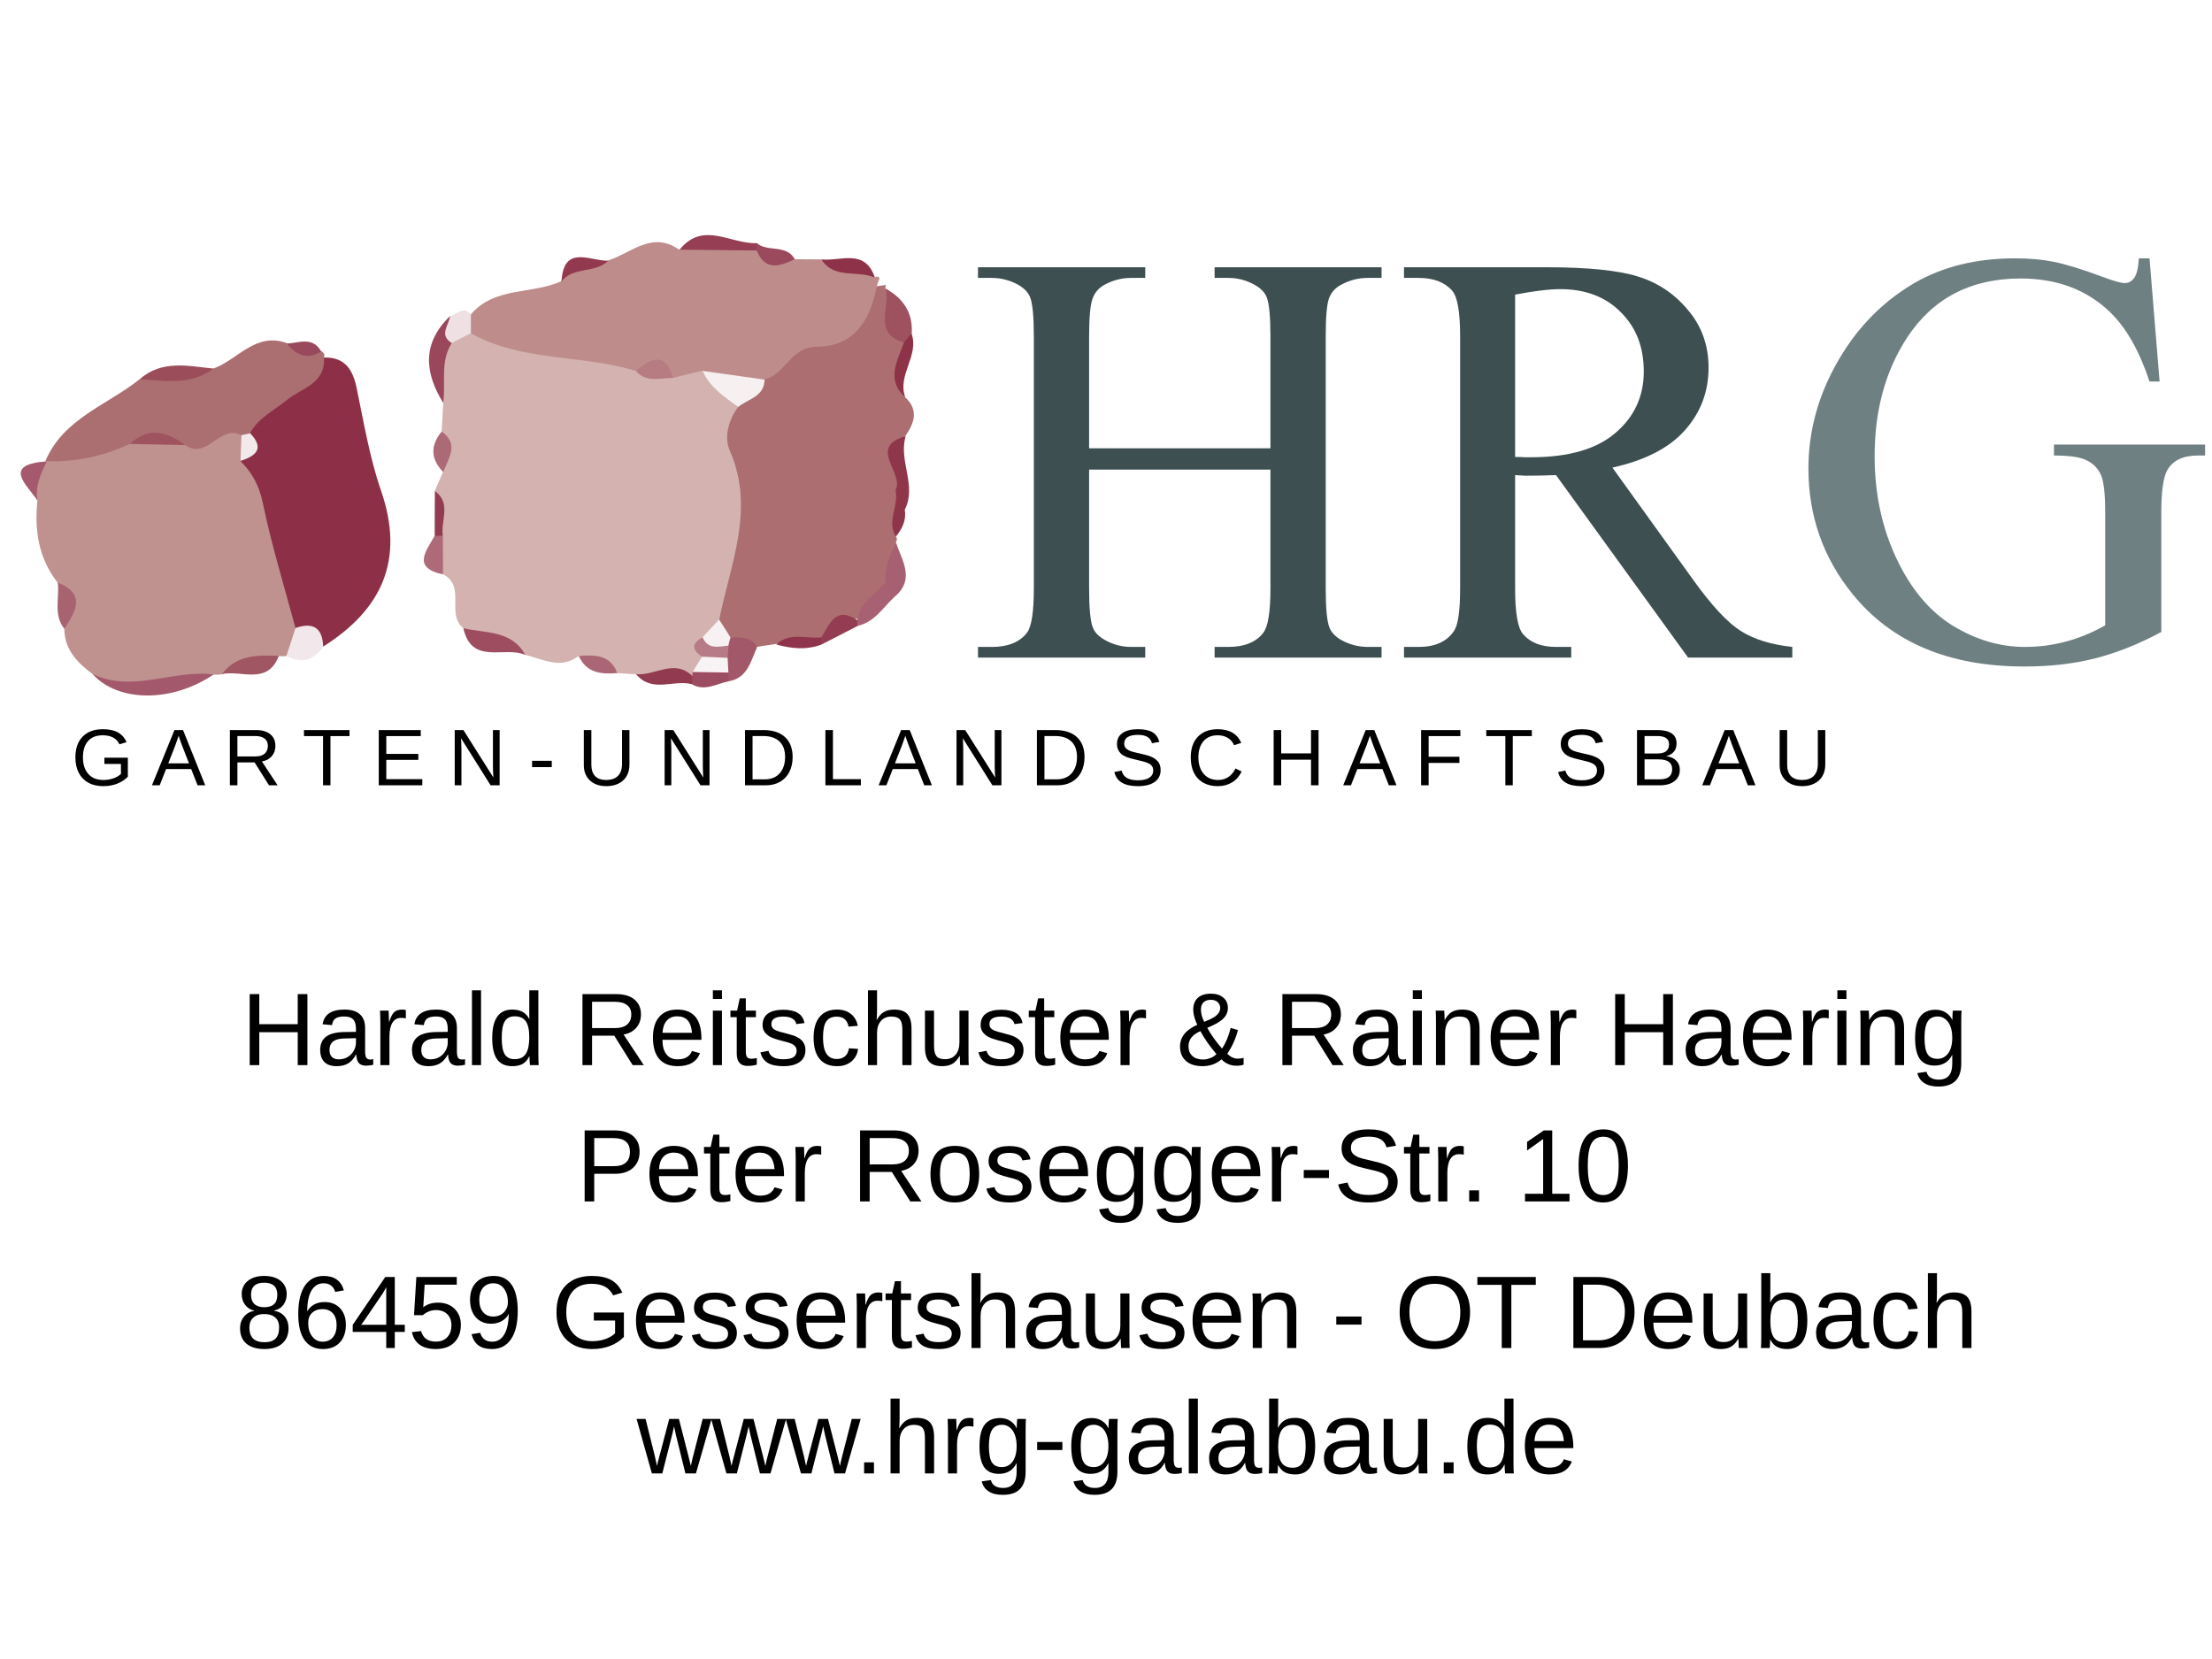
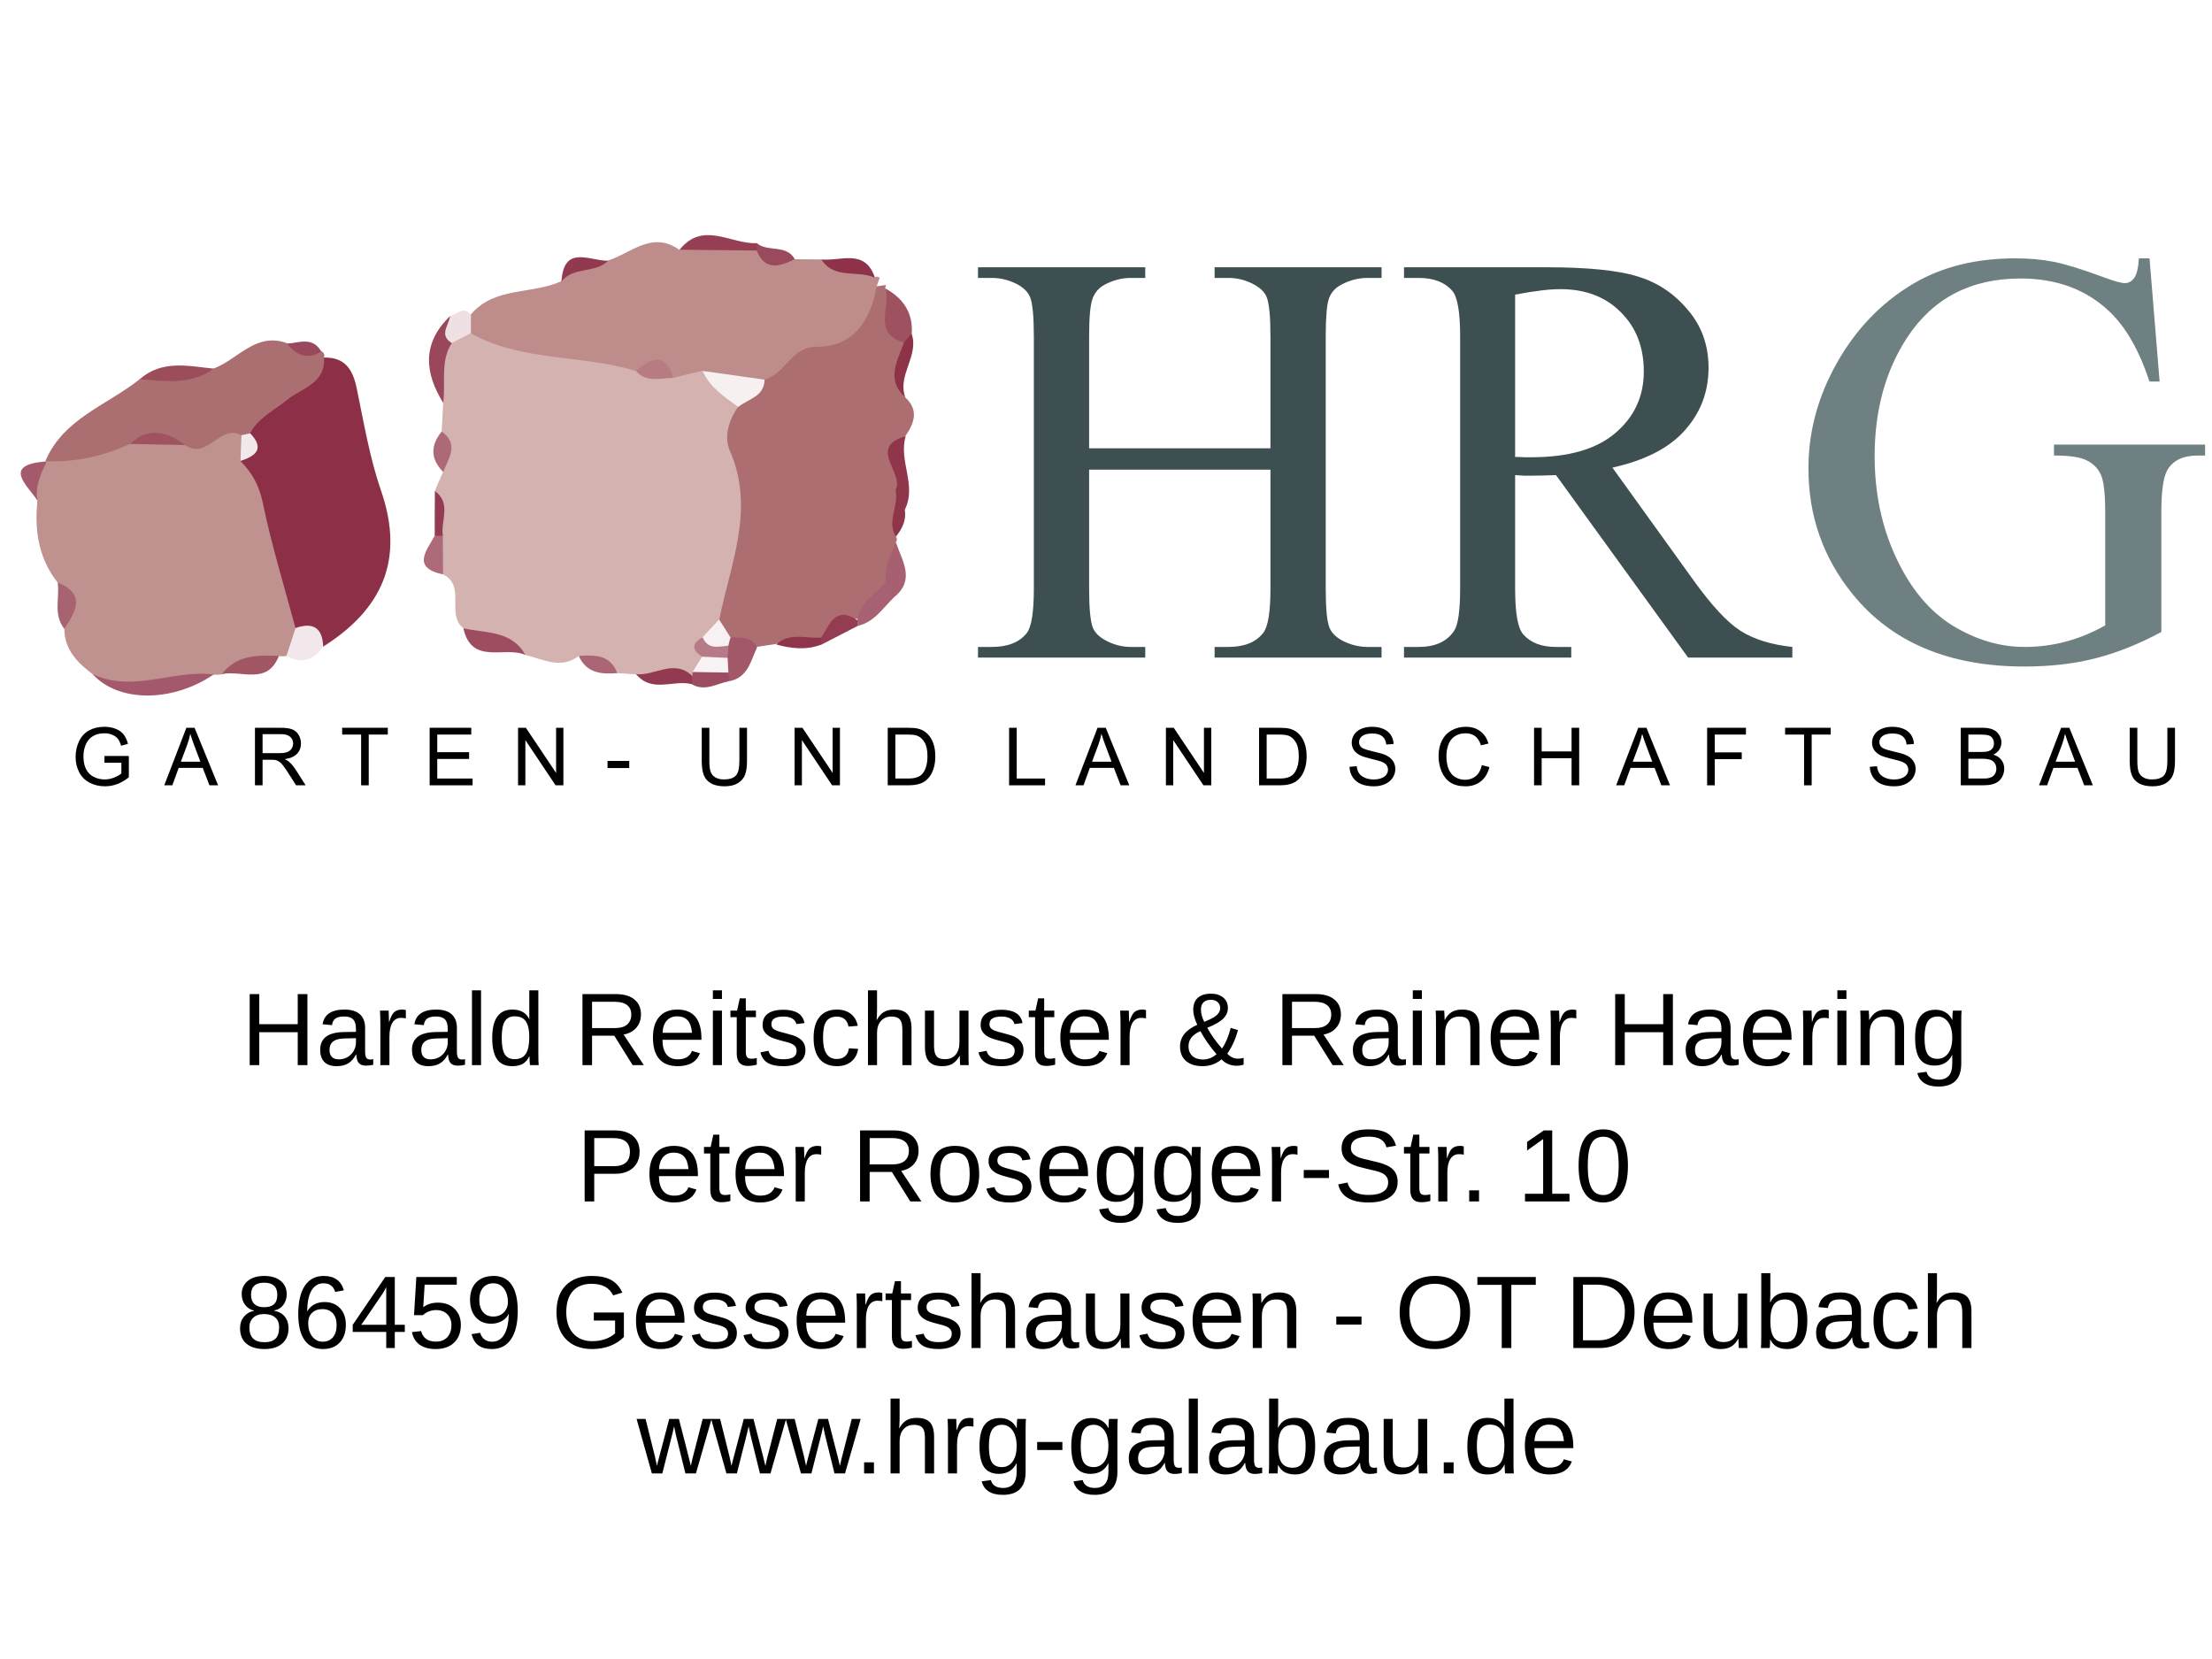
<svg xmlns="http://www.w3.org/2000/svg" id="Ebene_1" viewBox="0 0 400 300" width="400" height="300">
  <style id="style2">.st0{fill:#fefefe}.st1{fill:#d3b2af}.st2{fill:#bf918f}.st3{fill:#ac6e70}.st4{fill:#be8d8b}.st5{fill:#8d3047}.st6{fill:#ac6f71}.st7{fill:#a3596b}.st8{fill:#9e515e}.st9{fill:#9d4d5f}.st10{fill:#f2e8eb}.st11{fill:#9a475c}.st12{fill:#90364b}.st13{fill:#9b4e5a}.st14{fill:#a25868}.st15{fill:#963f54}.st16{fill:#a76072}.st17{fill:#a86370}.st18{fill:#a05663}.st19{fill:#a86173}.st20{fill:#8e3249}.st21{fill:#eee0e3}.st22{fill:#8e3248}.st23{fill:#923a4f}.st24{fill:#9b495d}.st25{fill:#a45a6c}.st26{fill:#943d52}.st27{fill:#ac6976}.st28{fill:#ad6a79}.st29{fill:#92394f}.st30{fill:#8f354a}.st31{fill:#aa6674}.st32{fill:#9a485c}.st33{fill:#933c51}.st34{fill:#8f344a}.st35{fill:#9d4d61}.st36{fill:#f6f0f1}.st37{fill:#b67c82}.st38{fill:#f8f3f4}.st39{fill:#f7f1f3}.st40{fill:#b67b87}.st41{fill:#9e535e}.st42{fill:#f2e9eb}</style>
-   <g id="g4807" transform="matrix(1.21138 0 0 1.21138 -201.01 -326.24)">
-     <g transform="matrix(.95344 0 0 .95344 65.864 -6.226)" id="g4721">
-       <path class="st1" d="M174.108 356.555c.09-1.485.151-3.001.242-4.486-1.182-3.153-1.212-6.305.273-9.397.97-1.394 2.334-2.152 4.001-2.304 8.397 1.85 17.005 2.759 25.371 4.85 1.85.88 3.79 1.455 5.911 1.273 1.698-.06 3.425-.515 5.123-.03 2.85 1.667 5.305 3.698 6.244 7.063.152 2.607-.667 5.335.243 7.85 2.94 8.306.273 16.005-2.213 23.735-.697 1.455-1.637 2.758-2.668 4.001-.727.91-1.121 1.97-1.212 3.152a4.254 4.254 0 0 1-1.273 2.304 3.07 3.07 0 0 1-1.698.485c-2.576-1.182-5.365 1.425-7.911-.485l-2.94-.182c-1.85-1.243-4.092-1.606-6.032-2.698-2.82 2.183-5.608.485-8.366-.151-2.91-2.183-6.881-1.85-9.7-4.183-2.759-2.183.454-6.578-3.153-8.427-1.485-1.637-1.303-3.486-.758-5.395-.12-2.577.637-5.184-.545-7.7.424-1 .849-2 1.303-3-.848-2.062.546-4.214-.242-6.275z" id="path6" fill="#d3b2af" stroke-width=".303" />
-       <path class="st2" d="M119.455 394.536c-2.364-1.789-4.395-3.79-4.425-7.063.03-2.455.788-5.062-1.03-7.244-3.002-3.79-3.669-8.185-3.184-12.853-1.333-2.485-.97-4.547 1.455-6.123l-.212-.03c3.88-2.88 8.67-2.789 13.034-4.032 2.577-.606 5.153-.606 7.76-.242 3.395 1 6.7-2.516 10.124-.212 1 1.091 1.425 2.455 1.94 3.82 4.183 8.274 5.396 17.338 7.215 26.28.06 2-.637 3.637-2.274 4.85l-.606.06-.606-.03c-2.547 2.243-6.275.91-8.912 2.85l-.637.06h-.636c-6.366 1.06-12.7 4.516-19.006-.091z" id="path8" fill="#bf918f" stroke-width=".303" />
-       <path class="st3" d="M217.575 385.988c1.728-8.73 5.668-17.278 1.637-26.463-.91-2.091-.212-4.759 1.334-6.85.424-2.455 2.425-3.79 3.88-5.517 2.637-2.758 5.365-5.092 9.427-5.79 4.152-.697 5.547-4.819 7.941-7.638.607-.394 1.243-.455 1.88-.152l-.121.546c1.424 2.667 1.94 5.699 3.304 8.396-.122 2.88-2.607 5.73-.182 8.67 2.152 2 1.455 4 .06 6.032-3.395 2.576-.273 5.517-.424 8.275-.06 2.516-.88 4.94-1.122 7.426.243.334.243.637.03.97.637 2.031-.363 3.94-.515 5.911-1 2.577-3.334 4.032-5.001 6.063-2.82-.152-4.486 1.91-6.457 3.395-2.243.454-4.577-.334-6.76.545-1 .152-1.97.303-2.97.455-1.606-.03-3.213-.06-4.668-.97-1.03-.819-1.758-1.819-1.273-3.304z" id="path10" fill="#ac6e70" stroke-width=".303" />
-       <path class="st4" d="M242.219 333.82c-.97 5.305-3.547 9.458-9.397 9.458-4.122.03-4.88 4.365-8.184 5.123-3.668 2.728-6.638.303-9.7-1.364-1.546.364-3.062.727-4.607 1.121-1.698-1.727-3.82-1.212-5.85-1.09-8.458-2.608-17.794-1.395-25.826-5.912-.91-.97-.88-1.94 0-2.91 3.728-4.425 9.578-3.122 14.155-5.213 1.304-3.668 4.91-2.092 7.305-3.244 3.638-1.121 6.912-4.728 11.186-1.697 3.273-1.88 6.79-.06 10.124-.637 2.728.364 4.97 2.456 7.911 2.122 1.395 0 2.759.03 4.153.03 2.486 1.91 6.184.213 8.396 2.88.243-.242.485-.242.758-.03.152.545-.03 1-.424 1.364z" id="path12" fill="#be8d8b" stroke-width=".303" />
-       <path class="st5" d="M151.222 387.322c-1.758-6.518-3.758-13.004-5.123-19.612-.575-2.698-1.667-4.729-3.516-6.548 1.667-1.485 1.152-3.364.91-5.213 2.546-5.366 8.457-6.942 12.185-10.973 3.274-.091 4.517 1.849 5.123 4.789 1.121 5.396 2.03 10.882 3.82 16.065 3.727 10.822.15 18.582-9.064 24.401-1.698-.545-3.183-1.454-4.335-2.91z" id="path14" fill="#8d3047" stroke-width=".303" />
-       <path class="st6" d="M155.678 344.976c.273 4.092-3.486 4.759-5.76 6.608-2.03 1.667-4.485 2.788-5.82 5.244-.333.576-.818.667-1.363.303-3.334-1.789-5.365 3.97-8.79 1.546-2.85-1.516-5.76-1.395-8.67-.182-4.183 1.94-8.578 2.91-13.216 2.698 2.82-6.7 9.7-8.76 14.792-12.853 3.82-.848 7.79-.485 11.58-1.667 3.789-1.394 6.577-5.76 11.488-3.94 1.667.94 3.577.848 5.365 1.242.394.243.546.546.394 1z" id="path16" fill="#ac6f71" stroke-width=".303" />
-       <path class="st7" d="M119.455 394.536c6.305 3 12.64-.758 18.945.06-6.487 4.396-14.913 4.396-18.945-.06z" id="path18" fill="#a3596b" stroke-width=".303" />
-       <path class="st8" d="M246.493 342.611c-5.002-1.424-2-5.607-2.91-8.457 2.789 1.546 4.334 3.79 4.122 7.063-.212.667-.606 1.122-1.212 1.394z" id="path20" fill="#9e515e" stroke-width=".303" />
-       <path class="st9" d="M177.503 387.352c3.486.818 7.547.273 9.7 4.183-3.214-1.455-8.397 1.697-9.7-4.183z" id="path22" fill="#9d4d5f" stroke-width=".303" />
-       <path class="st10" d="M151.222 387.322c2.759-.97 4.244-.03 4.335 2.94-1.516 2.152-3.395 2.728-5.76 1.424.486-1.455.97-2.91 1.425-4.364z" id="path24" fill="#f2e8eb" stroke-width=".303" />
-       <path class="st11" d="M175.684 342.702c-1.85 2.91-.91 6.245-1.334 9.367-2.97-4.79-3.304-9.367 1.061-13.58 1.485 1.303.243 2.789.273 4.213z" id="path26" fill="#9a475c" stroke-width=".303" />
-       <path class="st12" d="M245.16 365.71c1.454-2.638-4.487-6.7 1.606-8.428-1.183 3.82 1.788 7.7-.152 11.519-1.152-.697-.485-2.273-1.455-3.092z" id="path28" fill="#90364b" stroke-width=".303" />
-       <path class="st13" d="M138.4 346.703c-3.546 2.638-7.578 1.94-11.579 1.668 3.516-3.092 7.608-2.062 11.58-1.668z" id="path30" fill="#9b4e5a" stroke-width=".303" />
-       <path class="st14" d="M219.333 388.807c1.576 0 3.244-.212 4.153 1.546-1 2.152-1.455 4.789-4.426 5.304a3.545 3.545 0 0 1-1.03-1.364c-.243-.848-.303-1.697-.273-2.576.03-.576.152-1.152.333-1.728.304-.546.698-.94 1.243-1.182z" id="path32" fill="#a25868" stroke-width=".303" />
-       <path class="st15" d="M223.425 328.213c-4.031-.03-8.032-.09-12.064-.121 3.638-4.577 8.033-.849 12.064-1.03.425.242.546.515.425.757-.152.273-.303.394-.425.394z" id="path34" fill="#963f54" stroke-width=".303" />
-       <path class="st16" d="M243.643 380.138c-.272-2.274.637-4.214 1.607-6.154.97 2.85 3.031 5.76-.273 8.488-1.182-.364-1.849-1-1.334-2.334z" id="path36" fill="#a76072" stroke-width=".303" />
-       <path class="st17" d="M114 380.198c4.455 1.819 2.818 4.517 1.03 7.245-1.758-2.183-.728-4.82-1.03-7.245z" id="path38" fill="#a86370" stroke-width=".303" />
-       <path class="st18" d="M139.704 394.536c2.303-3.062 5.607-2.97 8.911-2.85-1.788 4.638-5.85 2.183-8.911 2.85z" id="path40" fill="#a05663" stroke-width=".303" />
-       <path class="st19" d="M243.643 380.138c.455.788.91 1.546 1.334 2.334-1.788 1.667-3.092 3.94-5.76 4.516 0-.303-.03-.576-.03-.879.304-2.88 2.85-4.062 4.456-5.971z" id="path42" fill="#a86173" stroke-width=".303" />
-       <path class="st20" d="M241.946 332.487c-2.698-1.273-6.366.303-8.396-2.88 3 .334 6.85-1.788 8.396 2.88z" id="path44" fill="#8e3249" stroke-width=".303" />
-       <path class="st21" d="M175.684 342.702c-2.061-1.273-.424-2.788-.273-4.213 1.091-.273 2.092-1.667 3.274-.243v2.91l-3.001 1.546z" id="path46" fill="#eee0e3" stroke-width=".303" />
-       <path class="st22" d="M246.493 342.611c.394-.454.788-.909 1.182-1.394 1.243 3.486-2.304 6.517-.97 10.003-3.092-2.789-1.243-5.699-.212-8.609z" id="path48" fill="#8e3248" stroke-width=".303" />
-       <path class="st23" d="M204.541 394.536c2.91.333 5.941-2.455 8.79.273.273.303.364.606.243.879-.121.272-.212.424-.303.424-2.85-.758-6.244 1.455-8.73-1.576z" id="path50" fill="#923a4f" stroke-width=".303" />
-       <path class="st24" d="M223.425 328.213a7.307 7.307 0 0 1 0-1.152c1.728 1.455 4.638.122 5.972 2.516-2.365 1.122-4.638 1.91-5.972-1.364z" id="path52" fill="#9b495d" stroke-width=".303" />
-       <path class="st25" d="M112.271 361.223c-.91 1.94-1.849 3.88-1.455 6.123-1.758-2.577-5.547-5.608 1.455-6.123z" id="path54" fill="#a45a6c" stroke-width=".303" />
-       <path class="st26" d="M239.218 386.11c-.03.302-.03.575.03.878-1.91.97-3.82 1.97-5.698 2.94-.485-.272-.637-.515-.485-.757.151-.243.333-.364.485-.364 1.303-2.122 2.243-5.002 5.668-2.698z" id="path56" fill="#943d52" stroke-width=".303" />
-       <path class="st27" d="M174.108 356.555c2.788 2 1.06 4.183.242 6.335-2.03-2.061-2-4.183-.242-6.335z" id="path58" fill="#ac6976" stroke-width=".303" />
-       <path class="st28" d="M174.29 372.863c0 2.03.03 4.031.03 6.062-4.94-1.06-2.607-3.668-1.303-6.062.454-.637.848-.607 1.273 0z" id="path60" fill="#ad6a79" stroke-width=".303" />
-       <path class="st29" d="M200.176 329.82c-2.03 2.03-5.456.848-7.305 3.243.333-5.82 4.395-3.213 7.305-3.243z" id="path62" fill="#92394f" stroke-width=".303" />
-       <path class="st30" d="M245.16 365.71c1.15.696 1.333 1.878 1.454 3.09.273 1.638-.394 2.971-1.394 4.214-1.486-2.425.515-4.88-.06-7.305z" id="path64" fill="#8f354a" stroke-width=".303" />
-       <path class="st31" d="M195.569 391.686c2.485-.151 4.94-.242 6.032 2.698-2.486.182-4.82.03-6.032-2.698z" id="path66" fill="#aa6674" stroke-width=".303" />
-       <path class="st32" d="M155.254 344.036c-2.213 1.334-3.91.576-5.366-1.243 1.91-.121 4.032-1.152 5.366 1.243z" id="path68" fill="#9a485c" stroke-width=".303" />
-       <path class="st33" d="M174.29 372.863l-.637.03-.636-.03c0-2.334 0-4.668.03-7.002 2.637 1.94.879 4.668 1.243 7.002z" id="path70" fill="#933c51" stroke-width=".303" />
-       <path class="st34" d="M233.55 388.807c-.03.364-.03.758-.03 1.121-2.365.88-4.7.607-7.033-.03 2.091-1.97 4.668-.879 7.063-1.091z" id="path72" fill="#8f344a" stroke-width=".303" />
-       <path class="st35" d="M213.301 396.142c0-.424.03-.879.06-1.303l.031-.637c1.88-.757 3.759-1.424 5.608.091 0 .455.03.91.06 1.364-1.879.364-3.728 1.637-5.759.485z" id="path74" fill="#9d4d61" stroke-width=".303" />
-       <path class="st0" d="M242.219 333.82c.151-.454.303-.908.485-1.363.333.394.667.758 1 1.152-.515.06-1 .151-1.485.212z" id="path76" fill="#fefefe" stroke-width=".303" />
-       <path class="st36" d="M214.968 347.067c3.244.455 6.457.91 9.7 1.364-.06 2.698-2.576 3.001-4.122 4.274-2.183-1.576-4.456-3.061-5.578-5.638z" id="path78" fill="#f6f0f1" stroke-width=".303" />
-       <path class="st37" d="M204.51 347.067c2.395-2.03 4.608-3.061 5.85 1.091-2.03 0-4.182.819-5.85-1.09z" id="path80" fill="#b67c82" stroke-width=".303" />
-       <path class="st38" d="M219 394.293l-5.608-.09c.485-.789 1-1.607 1.485-2.395 1.395-1.243 2.728-1.395 4.002.182.03.757.09 1.515.12 2.303z" id="path82" fill="#f8f3f4" stroke-width=".303" />
-       <path class="st39" d="M219.333 388.807c-.151.424-.242.849-.333 1.273-1.698.636-3.79 2.455-4.062-1.303l2.607-2.79c.606.94 1.212 1.88 1.788 2.82z" id="path84" fill="#f7f1f3" stroke-width=".303" />
-       <path class="st40" d="M214.968 388.777c.85 2 2.516 1.424 4.062 1.303-.06.636-.09 1.273-.151 1.91l-4.002-.182c-1.606-1.061-1.697-2.062.091-3.031z" id="path86" fill="#b67b87" stroke-width=".303" />
-       <path class="st41" d="M125.305 358.495c2.94-2.789 5.82-1.88 8.67.182-2.91-.06-5.79-.122-8.67-.182z" id="path88" fill="#9e535e" stroke-width=".303" />
-       <path class="st42" d="M142.765 357.13c.455-.09.91-.211 1.364-.302 2.304 2.425.88 3.546-1.515 4.334.03-1.333.09-2.697.151-4.031z" id="path90" fill="#f2e9eb" stroke-width=".303" />
-     </g>
-     <path d="M328.514 336.236h27.07v-16.672q0-4.468-.559-5.886-.43-1.075-1.804-1.848-1.848-1.031-3.91-1.031h-2.063v-1.59h24.922v1.59h-2.063q-2.062 0-3.91.988-1.375.688-1.89 2.106-.473 1.375-.473 5.671v37.598q0 4.426.558 5.844.43 1.074 1.762 1.847 1.89 1.032 3.953 1.032h2.063v1.59h-24.922v-1.59h2.062q3.567 0 5.2-2.106 1.074-1.375 1.074-6.617v-17.746h-27.07v17.746q0 4.426.558 5.844.43 1.074 1.805 1.847 1.848 1.032 3.91 1.032h2.105v1.59h-24.964v-1.59h2.062q3.61 0 5.242-2.106 1.032-1.375 1.032-6.617v-37.598q0-4.468-.559-5.886-.43-1.075-1.762-1.848-1.89-1.031-3.953-1.031h-2.062v-1.59h24.964v1.59h-2.105q-2.062 0-3.91.988-1.332.688-1.848 2.106-.515 1.375-.515 5.671z" style="line-height:25px;-inkscape-font-specification:'Times New Roman, ';font-variant-ligatures:normal;font-variant-caps:normal;font-variant-numeric:normal;text-align:start" id="path4731" font-weight="400" font-size="88" font-family="Times New Roman" letter-spacing="0" word-spacing="0" fill="#3d4f51" />
-     <path d="M433.486 367.475h-15.554l-19.723-27.243q-2.192.086-3.567.086h-1.203q-.644-.043-1.332-.086v16.93q0 5.5 1.203 6.832 1.633 1.89 4.899 1.89h2.277v1.59h-24.965v-1.59h2.192q3.695 0 5.285-2.406.902-1.332.902-6.316v-37.64q0-5.5-1.203-6.833-1.676-1.89-4.984-1.89h-2.192v-1.59h21.227q9.281 0 13.664 1.375 4.426 1.332 7.477 4.984 3.093 3.61 3.093 8.637 0 5.371-3.523 9.324-3.48 3.953-10.828 5.586l12.031 16.715q4.125 5.758 7.09 7.648 2.965 1.891 7.734 2.407zm-41.379-29.95q.817 0 1.418.043h.989q8.336 0 12.546-3.609 4.254-3.61 4.254-9.195 0-5.457-3.437-8.852-3.395-3.437-9.024-3.437-2.492 0-6.746.816z" style="line-height:25px;-inkscape-font-specification:'Times New Roman, ';font-variant-ligatures:normal;font-variant-caps:normal;font-variant-numeric:normal;text-align:start" id="path4733" font-weight="400" font-size="88" font-family="Times New Roman" letter-spacing="0" word-spacing="0" fill="#3d4f51" />
-     <path d="M486.81 307.877l1.504 18.39h-1.504q-2.277-6.874-5.886-10.355-5.2-5.027-13.364-5.027-11.128 0-16.93 8.808-4.855 7.434-4.855 17.703 0 8.336 3.223 15.211t8.422 10.098q5.242 3.18 10.742 3.18 3.223 0 6.23-.817 3.008-.816 5.801-2.406v-16.844q0-4.382-.687-5.715-.645-1.375-2.063-2.062-1.375-.73-4.898-.73v-1.633h22.558v1.633h-1.074q-3.351 0-4.597 2.234-.86 1.59-.86 6.273v17.832q-4.941 2.664-9.754 3.91-4.812 1.247-10.699 1.247-16.887 0-25.652-10.829-6.575-8.12-6.575-18.734 0-7.691 3.696-14.738 4.383-8.38 12.031-12.89 6.402-3.74 15.125-3.74 3.18 0 5.758.517 2.621.515 7.39 2.277 2.407.902 3.223.902.817 0 1.375-.73.602-.774.73-2.965z" style="line-height:25px;-inkscape-font-specification:'Times New Roman, ';font-variant-ligatures:normal;font-variant-caps:normal;font-variant-numeric:normal;text-align:start" id="path4735" font-weight="400" font-size="88" font-family="Times New Roman" letter-spacing="0" word-spacing="0" fill="#6f8083" />
-     <text transform="translate(-4.219 125.199)" textLength="315" id="text4729-4" y="261.343" x="180.801" style="-inkscape-font-specification:Arial" font-weight="400" font-family="Arial">G A R T E N -  U N D  L A N D S C H A F T S B A U</text>
+   <g id="g4721" transform="matrix(1.15499 0 0 1.15499 -121.224 -333.782)">
+     <path id="path6" d="M174.108 356.555c.09-1.485.151-3.001.242-4.486-1.182-3.153-1.212-6.305.273-9.397.97-1.394 2.334-2.152 4.001-2.304 8.397 1.85 17.005 2.759 25.371 4.85 1.85.88 3.79 1.455 5.911 1.273 1.698-.06 3.425-.515 5.123-.03 2.85 1.667 5.305 3.698 6.244 7.063.152 2.607-.667 5.335.243 7.85 2.94 8.306.273 16.005-2.213 23.735-.697 1.455-1.637 2.758-2.668 4.001-.727.91-1.121 1.97-1.212 3.152a4.254 4.254 0 0 1-1.273 2.304 3.07 3.07 0 0 1-1.698.485c-2.576-1.182-5.365 1.425-7.911-.485l-2.94-.182c-1.85-1.243-4.092-1.606-6.032-2.698-2.82 2.183-5.608.485-8.366-.151-2.91-2.183-6.881-1.85-9.7-4.183-2.759-2.183.454-6.578-3.153-8.427-1.485-1.637-1.303-3.486-.758-5.395-.12-2.577.637-5.184-.545-7.7.424-1 .849-2 1.303-3-.848-2.062.546-4.214-.242-6.275z" class="st1" fill="#d3b2af" stroke-width=".303" />
+     <path id="path8" d="M119.455 394.536c-2.364-1.789-4.395-3.79-4.425-7.063.03-2.455.788-5.062-1.03-7.244-3.002-3.79-3.669-8.185-3.184-12.853-1.333-2.485-.97-4.547 1.455-6.123l-.212-.03c3.88-2.88 8.67-2.789 13.034-4.032 2.577-.606 5.153-.606 7.76-.242 3.395 1 6.7-2.516 10.124-.212 1 1.091 1.425 2.455 1.94 3.82 4.183 8.274 5.396 17.338 7.215 26.28.06 2-.637 3.637-2.274 4.85l-.606.06-.606-.03c-2.547 2.243-6.275.91-8.912 2.85l-.637.06h-.636c-6.366 1.06-12.7 4.516-19.006-.091z" class="st2" fill="#bf918f" stroke-width=".303" />
+     <path id="path10" d="M217.575 385.988c1.728-8.73 5.668-17.278 1.637-26.463-.91-2.091-.212-4.759 1.334-6.85.424-2.455 2.425-3.79 3.88-5.517 2.637-2.758 5.365-5.092 9.427-5.79 4.152-.697 5.547-4.819 7.941-7.638.607-.394 1.243-.455 1.88-.152l-.121.546c1.424 2.667 1.94 5.699 3.304 8.396-.122 2.88-2.607 5.73-.182 8.67 2.152 2 1.455 4 .06 6.032-3.395 2.576-.273 5.517-.424 8.275-.06 2.516-.88 4.94-1.122 7.426.243.334.243.637.03.97.637 2.031-.363 3.94-.515 5.911-1 2.577-3.334 4.032-5.001 6.063-2.82-.152-4.486 1.91-6.457 3.395-2.243.454-4.577-.334-6.76.545-1 .152-1.97.303-2.97.455-1.606-.03-3.213-.06-4.668-.97-1.03-.819-1.758-1.819-1.273-3.304z" class="st3" fill="#ac6e70" stroke-width=".303" />
+     <path id="path12" d="M242.219 333.82c-.97 5.305-3.547 9.458-9.397 9.458-4.122.03-4.88 4.365-8.184 5.123-3.668 2.728-6.638.303-9.7-1.364-1.546.364-3.062.727-4.607 1.121-1.698-1.727-3.82-1.212-5.85-1.09-8.458-2.608-17.794-1.395-25.826-5.912-.91-.97-.88-1.94 0-2.91 3.728-4.425 9.578-3.122 14.155-5.213 1.304-3.668 4.91-2.092 7.305-3.244 3.638-1.121 6.912-4.728 11.186-1.697 3.273-1.88 6.79-.06 10.124-.637 2.728.364 4.97 2.456 7.911 2.122 1.395 0 2.759.03 4.153.03 2.486 1.91 6.184.213 8.396 2.88.243-.242.485-.242.758-.03.152.545-.03 1-.424 1.364z" class="st4" fill="#be8d8b" stroke-width=".303" />
+     <path id="path14" d="M151.222 387.322c-1.758-6.518-3.758-13.004-5.123-19.612-.575-2.698-1.667-4.729-3.516-6.548 1.667-1.485 1.152-3.364.91-5.213 2.546-5.366 8.457-6.942 12.185-10.973 3.274-.091 4.517 1.849 5.123 4.789 1.121 5.396 2.03 10.882 3.82 16.065 3.727 10.822.15 18.582-9.064 24.401-1.698-.545-3.183-1.454-4.335-2.91z" class="st5" fill="#8d3047" stroke-width=".303" />
+     <path id="path16" d="M155.678 344.976c.273 4.092-3.486 4.759-5.76 6.608-2.03 1.667-4.485 2.788-5.82 5.244-.333.576-.818.667-1.363.303-3.334-1.789-5.365 3.97-8.79 1.546-2.85-1.516-5.76-1.395-8.67-.182-4.183 1.94-8.578 2.91-13.216 2.698 2.82-6.7 9.7-8.76 14.792-12.853 3.82-.848 7.79-.485 11.58-1.667 3.789-1.394 6.577-5.76 11.488-3.94 1.667.94 3.577.848 5.365 1.242.394.243.546.546.394 1z" class="st6" fill="#ac6f71" stroke-width=".303" />
+     <path id="path18" d="M119.455 394.536c6.305 3 12.64-.758 18.945.06-6.487 4.396-14.913 4.396-18.945-.06z" class="st7" fill="#a3596b" stroke-width=".303" />
+     <path id="path20" d="M246.493 342.611c-5.002-1.424-2-5.607-2.91-8.457 2.789 1.546 4.334 3.79 4.122 7.063-.212.667-.606 1.122-1.212 1.394z" class="st8" fill="#9e515e" stroke-width=".303" />
+     <path id="path22" d="M177.503 387.352c3.486.818 7.547.273 9.7 4.183-3.214-1.455-8.397 1.697-9.7-4.183z" class="st9" fill="#9d4d5f" stroke-width=".303" />
+     <path id="path24" d="M151.222 387.322c2.759-.97 4.244-.03 4.335 2.94-1.516 2.152-3.395 2.728-5.76 1.424.486-1.455.97-2.91 1.425-4.364z" class="st10" fill="#f2e8eb" stroke-width=".303" />
+     <path id="path26" d="M175.684 342.702c-1.85 2.91-.91 6.245-1.334 9.367-2.97-4.79-3.304-9.367 1.061-13.58 1.485 1.303.243 2.789.273 4.213z" class="st11" fill="#9a475c" stroke-width=".303" />
+     <path id="path28" d="M245.16 365.71c1.454-2.638-4.487-6.7 1.606-8.428-1.183 3.82 1.788 7.7-.152 11.519-1.152-.697-.485-2.273-1.455-3.092z" class="st12" fill="#90364b" stroke-width=".303" />
+     <path id="path30" d="M138.4 346.703c-3.546 2.638-7.578 1.94-11.579 1.668 3.516-3.092 7.608-2.062 11.58-1.668z" class="st13" fill="#9b4e5a" stroke-width=".303" />
+     <path id="path32" d="M219.333 388.807c1.576 0 3.244-.212 4.153 1.546-1 2.152-1.455 4.789-4.426 5.304a3.545 3.545 0 0 1-1.03-1.364c-.243-.848-.303-1.697-.273-2.576.03-.576.152-1.152.333-1.728.304-.546.698-.94 1.243-1.182z" class="st14" fill="#a25868" stroke-width=".303" />
+     <path id="path34" d="M223.425 328.213c-4.031-.03-8.032-.09-12.064-.121 3.638-4.577 8.033-.849 12.064-1.03.425.242.546.515.425.757-.152.273-.303.394-.425.394z" class="st15" fill="#963f54" stroke-width=".303" />
+     <path id="path36" d="M243.643 380.138c-.272-2.274.637-4.214 1.607-6.154.97 2.85 3.031 5.76-.273 8.488-1.182-.364-1.849-1-1.334-2.334z" class="st16" fill="#a76072" stroke-width=".303" />
+     <path id="path38" d="M114 380.198c4.455 1.819 2.818 4.517 1.03 7.245-1.758-2.183-.728-4.82-1.03-7.245z" class="st17" fill="#a86370" stroke-width=".303" />
+     <path id="path40" d="M139.704 394.536c2.303-3.062 5.607-2.97 8.911-2.85-1.788 4.638-5.85 2.183-8.911 2.85z" class="st18" fill="#a05663" stroke-width=".303" />
+     <path id="path42" d="M243.643 380.138c.455.788.91 1.546 1.334 2.334-1.788 1.667-3.092 3.94-5.76 4.516 0-.303-.03-.576-.03-.879.304-2.88 2.85-4.062 4.456-5.971z" class="st19" fill="#a86173" stroke-width=".303" />
+     <path id="path44" d="M241.946 332.487c-2.698-1.273-6.366.303-8.396-2.88 3 .334 6.85-1.788 8.396 2.88z" class="st20" fill="#8e3249" stroke-width=".303" />
+     <path id="path46" d="M175.684 342.702c-2.061-1.273-.424-2.788-.273-4.213 1.091-.273 2.092-1.667 3.274-.243v2.91l-3.001 1.546z" class="st21" fill="#eee0e3" stroke-width=".303" />
+     <path id="path48" d="M246.493 342.611c.394-.454.788-.909 1.182-1.394 1.243 3.486-2.304 6.517-.97 10.003-3.092-2.789-1.243-5.699-.212-8.609z" class="st22" fill="#8e3248" stroke-width=".303" />
+     <path id="path50" d="M204.541 394.536c2.91.333 5.941-2.455 8.79.273.273.303.364.606.243.879-.121.272-.212.424-.303.424-2.85-.758-6.244 1.455-8.73-1.576z" class="st23" fill="#923a4f" stroke-width=".303" />
+     <path id="path52" d="M223.425 328.213a7.307 7.307 0 0 1 0-1.152c1.728 1.455 4.638.122 5.972 2.516-2.365 1.122-4.638 1.91-5.972-1.364z" class="st24" fill="#9b495d" stroke-width=".303" />
+     <path id="path54" d="M112.271 361.223c-.91 1.94-1.849 3.88-1.455 6.123-1.758-2.577-5.547-5.608 1.455-6.123z" class="st25" fill="#a45a6c" stroke-width=".303" />
+     <path id="path56" d="M239.218 386.11c-.03.302-.03.575.03.878-1.91.97-3.82 1.97-5.698 2.94-.485-.272-.637-.515-.485-.757.151-.243.333-.364.485-.364 1.303-2.122 2.243-5.002 5.668-2.698z" class="st26" fill="#943d52" stroke-width=".303" />
+     <path id="path58" d="M174.108 356.555c2.788 2 1.06 4.183.242 6.335-2.03-2.061-2-4.183-.242-6.335z" class="st27" fill="#ac6976" stroke-width=".303" />
+     <path id="path60" d="M174.29 372.863c0 2.03.03 4.031.03 6.062-4.94-1.06-2.607-3.668-1.303-6.062.454-.637.848-.607 1.273 0z" class="st28" fill="#ad6a79" stroke-width=".303" />
+     <path id="path62" d="M200.176 329.82c-2.03 2.03-5.456.848-7.305 3.243.333-5.82 4.395-3.213 7.305-3.243z" class="st29" fill="#92394f" stroke-width=".303" />
+     <path id="path64" d="M245.16 365.71c1.15.696 1.333 1.878 1.454 3.09.273 1.638-.394 2.971-1.394 4.214-1.486-2.425.515-4.88-.06-7.305z" class="st30" fill="#8f354a" stroke-width=".303" />
+     <path id="path66" d="M195.569 391.686c2.485-.151 4.94-.242 6.032 2.698-2.486.182-4.82.03-6.032-2.698z" class="st31" fill="#aa6674" stroke-width=".303" />
+     <path id="path68" d="M155.254 344.036c-2.213 1.334-3.91.576-5.366-1.243 1.91-.121 4.032-1.152 5.366 1.243z" class="st32" fill="#9a485c" stroke-width=".303" />
+     <path id="path70" d="M174.29 372.863l-.637.03-.636-.03c0-2.334 0-4.668.03-7.002 2.637 1.94.879 4.668 1.243 7.002z" class="st33" fill="#933c51" stroke-width=".303" />
+     <path id="path72" d="M233.55 388.807c-.03.364-.03.758-.03 1.121-2.365.88-4.7.607-7.033-.03 2.091-1.97 4.668-.879 7.063-1.091z" class="st34" fill="#8f344a" stroke-width=".303" />
+     <path id="path74" d="M213.301 396.142c0-.424.03-.879.06-1.303l.031-.637c1.88-.757 3.759-1.424 5.608.091 0 .455.03.91.06 1.364-1.879.364-3.728 1.637-5.759.485z" class="st35" fill="#9d4d61" stroke-width=".303" />
+     <path id="path76" d="M242.219 333.82c.151-.454.303-.908.485-1.363.333.394.667.758 1 1.152-.515.06-1 .151-1.485.212z" class="st0" fill="#fefefe" stroke-width=".303" />
+     <path id="path78" d="M214.968 347.067c3.244.455 6.457.91 9.7 1.364-.06 2.698-2.576 3.001-4.122 4.274-2.183-1.576-4.456-3.061-5.578-5.638z" class="st36" fill="#f6f0f1" stroke-width=".303" />
+     <path id="path80" d="M204.51 347.067c2.395-2.03 4.608-3.061 5.85 1.091-2.03 0-4.182.819-5.85-1.09z" class="st37" fill="#b67c82" stroke-width=".303" />
+     <path id="path82" d="M219 394.293l-5.608-.09c.485-.789 1-1.607 1.485-2.395 1.395-1.243 2.728-1.395 4.002.182.03.757.09 1.515.12 2.303z" class="st38" fill="#f8f3f4" stroke-width=".303" />
+     <path id="path84" d="M219.333 388.807c-.151.424-.242.849-.333 1.273-1.698.636-3.79 2.455-4.062-1.303l2.607-2.79c.606.94 1.212 1.88 1.788 2.82z" class="st39" fill="#f7f1f3" stroke-width=".303" />
+     <path id="path86" d="M214.968 388.777c.85 2 2.516 1.424 4.062 1.303-.06.636-.09 1.273-.151 1.91l-4.002-.182c-1.606-1.061-1.697-2.062.091-3.031z" class="st40" fill="#b67b87" stroke-width=".303" />
+     <path id="path88" d="M125.305 358.495c2.94-2.789 5.82-1.88 8.67.182-2.91-.06-5.79-.122-8.67-.182z" class="st41" fill="#9e535e" stroke-width=".303" />
+     <path id="path90" d="M142.765 357.13c.455-.09.91-.211 1.364-.302 2.304 2.425.88 3.546-1.515 4.334.03-1.333.09-2.697.151-4.031z" class="st42" fill="#f2e9eb" stroke-width=".303" />
+   </g>
+   <path id="path4731" style="line-height:25px;-inkscape-font-specification:'Times New Roman, ';font-variant-ligatures:normal;font-variant-caps:normal;font-variant-numeric:normal;text-align:start" d="M196.946 81.072h32.793V60.876q0-5.414-.677-7.132-.52-1.3-2.186-2.238-2.238-1.249-4.737-1.249h-2.498v-1.926h30.19v1.926h-2.499q-2.498 0-4.737 1.197-1.665.833-2.29 2.55-.572 1.666-.572 6.872v45.545q0 5.361.676 7.079.52 1.301 2.134 2.238 2.29 1.25 4.79 1.25h2.498v1.925h-30.19v-1.926h2.498q4.32 0 6.298-2.55 1.302-1.666 1.302-8.016V84.923h-32.793v21.498q0 5.361.677 7.079.52 1.301 2.186 2.238 2.238 1.25 4.737 1.25h2.55v1.925h-30.242v-1.926h2.499q4.372 0 6.35-2.55 1.25-1.666 1.25-8.016V60.876q0-5.414-.677-7.132-.52-1.3-2.135-2.238-2.29-1.249-4.788-1.249h-2.499v-1.926h30.242v1.926h-2.55q-2.499 0-4.737 1.197-1.614.833-2.238 2.55-.625 1.666-.625 6.872z" font-weight="400" font-size="88" font-family="Times New Roman" letter-spacing="0" word-spacing="0" fill="#3d4f51" stroke-width="1.211" />
+   <path id="path4733" style="line-height:25px;-inkscape-font-specification:'Times New Roman, ';font-variant-ligatures:normal;font-variant-caps:normal;font-variant-numeric:normal;text-align:start" d="M324.108 118.913h-18.842l-23.892-33q-2.655.103-4.32.103h-1.458q-.78-.052-1.613-.104v20.509q0 6.662 1.457 8.276 1.978 2.29 5.934 2.29h2.759v1.926H253.89v-1.926h2.654q4.477 0 6.403-2.915 1.093-1.613 1.093-7.651V60.824q0-6.663-1.458-8.277-2.03-2.29-6.038-2.29h-2.654v-1.926h25.713q11.243 0 16.553 1.666 5.36 1.613 9.057 6.038 3.747 4.372 3.747 10.462 0 6.507-4.268 11.295-4.216 4.79-13.117 6.767l14.575 20.248q4.996 6.975 8.588 9.265 3.592 2.29 9.37 2.915zm-50.125-36.28q.989 0 1.717.052h1.198q10.098 0 15.199-4.372 5.153-4.372 5.153-11.14 0-6.61-4.164-10.722-4.113-4.164-10.931-4.164-3.02 0-8.172.99z" font-weight="400" font-size="88" font-family="Times New Roman" letter-spacing="0" word-spacing="0" fill="#3d4f51" stroke-width="1.211" />
+   <path id="path4735" style="line-height:25px;-inkscape-font-specification:'Times New Roman, ';font-variant-ligatures:normal;font-variant-caps:normal;font-variant-numeric:normal;text-align:start" d="M388.704 46.718l1.822 22.278h-1.822q-2.758-8.329-7.13-12.545-6.299-6.09-16.189-6.09-13.481 0-20.508 10.67-5.882 9.006-5.882 21.446 0 10.098 3.904 18.426 3.904 8.329 10.202 12.232 6.35 3.852 13.013 3.852 3.904 0 7.548-.989 3.643-.989 7.026-2.915V92.68q0-5.31-.832-6.923-.781-1.665-2.499-2.498-1.665-.885-5.934-.885v-1.978h27.327v1.978h-1.3q-4.06 0-5.57 2.707-1.041 1.925-1.041 7.6v21.6q-5.986 3.228-11.816 4.737-5.83 1.51-12.961 1.51-20.456 0-31.075-13.117-7.964-9.838-7.964-22.695 0-9.317 4.477-17.853 5.309-10.15 14.574-15.616 7.756-4.528 18.322-4.528 3.852 0 6.975.624 3.175.625 8.953 2.759 2.915 1.093 3.904 1.093.989 0 1.666-.885.728-.937.885-3.591z" font-weight="400" font-size="88" font-family="Times New Roman" letter-spacing="0" word-spacing="0" fill="#6f8083" stroke-width="1.211" />
+   <g transform="matrix(1.21138 0 0 1.21138 -206.12 -174.576)" style="-inkscape-font-specification:Arial" id="text4729-4" font-weight="400" font-family="Arial">
+     <path d="M185.746 257.974v-1.008l3.639-.006v3.188q-.838.668-1.729 1.008-.89.334-1.828.334-1.265 0-2.303-.54-1.03-.544-1.558-1.57-.527-1.025-.527-2.29 0-1.255.521-2.339.527-1.09 1.512-1.617.984-.527 2.267-.527.932 0 1.682.304.756.3 1.184.838.427.54.65 1.407l-1.025.28q-.194-.655-.48-1.03-.288-.375-.821-.598-.533-.229-1.184-.229-.78 0-1.348.24-.568.235-.92.622-.345.386-.538.85-.329.796-.329 1.728 0 1.148.393 1.922.398.773 1.154 1.148.756.375 1.606.375.738 0 1.441-.281.703-.287 1.067-.61v-1.6z" style="-inkscape-font-specification:Arial" id="path4585" />
+     <path d="M194.674 261.343l3.299-8.59h1.224l3.516 8.59h-1.295l-1.002-2.601h-3.592l-.943 2.601zm2.478-3.527h2.913l-.897-2.379q-.41-1.084-.61-1.781-.163.826-.462 1.64z" style="-inkscape-font-specification:Arial" id="path4587" />
+     <path d="M208.213 261.343v-8.59h3.809q1.148 0 1.746.235.597.228.955.814.357.586.357 1.295 0 .914-.592 1.541-.591.627-1.828.797.451.217.686.428.498.457.943 1.142l1.494 2.338h-1.43l-1.136-1.787q-.498-.773-.82-1.183-.323-.41-.58-.575-.252-.164-.516-.228-.194-.041-.633-.041h-1.318v3.814zm1.137-4.799h2.443q.78 0 1.219-.158.44-.164.668-.515.228-.358.228-.774 0-.61-.445-1.002-.44-.392-1.395-.392h-2.718z" style="-inkscape-font-specification:Arial" id="path4589" />
+     <path d="M224.06 261.343v-7.576h-2.83v-1.014h6.81v1.014h-2.843v7.576z" style="-inkscape-font-specification:Arial" id="path4591" />
+     <path d="M234.29 261.343v-8.59h6.21v1.014h-5.074v2.63h4.752v1.009h-4.752v2.924h5.273v1.013z" style="-inkscape-font-specification:Arial" id="path4593" />
+     <path d="M247.488 261.343v-8.59h1.166l4.512 6.745v-6.745h1.09v8.59h-1.166l-4.512-6.75v6.75z" style="-inkscape-font-specification:Arial" id="path4595" />
+     <path d="M260.846 258.765v-1.06h3.24v1.06z" style="-inkscape-font-specification:Arial" id="path4597" />
+     <path d="M280.527 252.753h1.137v4.963q0 1.295-.293 2.057t-1.06 1.242q-.762.475-2.004.475-1.207 0-1.975-.416-.767-.416-1.096-1.202-.328-.79-.328-2.156v-4.963h1.137v4.957q0 1.12.205 1.653.211.527.715.814.51.287 1.242.287 1.254 0 1.787-.568.533-.568.533-2.186z" style="-inkscape-font-specification:Arial" id="path4599" />
+     <path d="M288.77 261.343v-8.59h1.166l4.511 6.745v-6.745h1.09v8.59h-1.166l-4.512-6.75v6.75z" style="-inkscape-font-specification:Arial" id="path4601" />
+     <path d="M302.672 261.343v-8.59h2.959q1.002 0 1.53.123.737.17 1.259.616.68.574 1.014 1.47.34.891.34 2.04 0 .978-.229 1.734t-.586 1.254q-.357.492-.785.779-.422.281-1.026.428-.597.146-1.376.146zm1.137-1.013h1.834q.85 0 1.33-.159.486-.158.773-.445.404-.404.627-1.084.229-.686.229-1.658 0-1.348-.446-2.069-.44-.726-1.072-.972-.457-.176-1.47-.176h-1.805z" style="-inkscape-font-specification:Arial" id="path4603" />
+     <path d="M320.79 261.343v-8.59h1.136v7.577h4.23v1.013z" style="-inkscape-font-specification:Arial" id="path4605" />
+     <path d="M330.69 261.343l3.298-8.59h1.225l3.516 8.59h-1.295l-1.002-2.601h-3.592l-.943 2.601zm2.478-3.527h2.912l-.896-2.379q-.41-1.084-.61-1.781-.164.826-.463 1.64z" style="-inkscape-font-specification:Arial" id="path4607" />
+     <path d="M344.2 261.343v-8.59h1.165l4.512 6.745v-6.745h1.09v8.59H349.8l-4.512-6.75v6.75z" style="-inkscape-font-specification:Arial" id="path4609" />
+     <path d="M358.102 261.343v-8.59h2.959q1.002 0 1.529.123.738.17 1.26.616.68.574 1.013 1.47.34.891.34 2.04 0 .978-.228 1.734-.229.756-.586 1.254-.358.492-.785.779-.422.281-1.026.428-.597.146-1.377.146zm1.136-1.013h1.834q.85 0 1.33-.159.487-.158.774-.445.404-.404.627-1.084.228-.686.228-1.658 0-1.348-.445-2.069-.44-.726-1.072-.972-.457-.176-1.471-.176h-1.805z" style="-inkscape-font-specification:Arial" id="path4611" />
+     <path d="M371.606 258.583l1.072-.093q.076.644.351 1.06.282.41.868.668.585.252 1.318.252.65 0 1.148-.193.498-.194.739-.527.246-.34.246-.739 0-.404-.235-.703-.234-.305-.773-.51-.346-.134-1.53-.416-1.183-.287-1.658-.539-.615-.322-.92-.797-.298-.48-.298-1.072 0-.65.369-1.213.369-.568 1.078-.861.709-.293 1.576-.293.955 0 1.682.31.732.305 1.125.903.392.597.422 1.353l-1.09.082q-.088-.814-.598-1.23-.504-.416-1.494-.416-1.031 0-1.506.38-.469.376-.469.909 0 .463.334.762.328.298 1.711.615 1.389.31 1.905.545.75.345 1.107.879.357.527.357 1.218 0 .686-.392 1.295-.393.604-1.131.944-.732.334-1.652.334-1.166 0-1.957-.34-.786-.34-1.237-1.02-.445-.685-.468-1.547z" style="-inkscape-font-specification:Arial" id="path4613" />
+     <path d="M391.356 258.331l1.136.288q-.357 1.4-1.289 2.138-.926.733-2.267.733-1.39 0-2.262-.563-.867-.568-1.324-1.64-.452-1.073-.452-2.303 0-1.342.51-2.338.516-1.002 1.46-1.518.948-.521 2.085-.521 1.29 0 2.168.656.88.656 1.225 1.846l-1.12.264q-.298-.938-.867-1.366-.568-.427-1.43-.427-.99 0-1.657.474-.663.475-.932 1.277-.27.797-.27 1.647 0 1.096.317 1.916.322.814.996 1.219.674.404 1.459.404.955 0 1.617-.55.662-.552.897-1.636z" style="-inkscape-font-specification:Arial" id="path4615" />
+     <path d="M399.152 261.343v-8.59h1.137v3.528h4.465v-3.528h1.137v8.59h-1.137v-4.049h-4.465v4.05z" style="-inkscape-font-specification:Arial" id="path4617" />
+     <path d="M411.408 261.343l3.3-8.59h1.224l3.515 8.59h-1.295l-1.002-2.601h-3.591l-.944 2.601zm2.479-3.527h2.912l-.897-2.379q-.41-1.084-.609-1.781-.164.826-.463 1.64z" style="-inkscape-font-specification:Arial" id="path4619" />
+     <path d="M424.988 261.343v-8.59h5.795v1.014h-4.658v2.66h4.031v1.014h-4.03v3.902z" style="-inkscape-font-specification:Arial" id="path4621" />
+     <path d="M439.46 261.343v-7.576h-2.831v-1.014h6.809v1.014h-2.842v7.576z" style="-inkscape-font-specification:Arial" id="path4623" />
+     <path d="M449.277 258.583l1.073-.093q.076.644.351 1.06.281.41.867.668.586.252 1.319.252.65 0 1.148-.193.498-.194.738-.527.247-.34.247-.739 0-.404-.235-.703-.234-.305-.773-.51-.346-.134-1.53-.416-1.183-.287-1.658-.539-.615-.322-.92-.797-.298-.48-.298-1.072 0-.65.369-1.213.369-.568 1.078-.861.709-.293 1.576-.293.955 0 1.682.31.732.305 1.125.903.392.597.421 1.353l-1.09.082q-.087-.814-.597-1.23-.504-.416-1.494-.416-1.031 0-1.506.38-.469.376-.469.909 0 .463.334.762.328.298 1.711.615 1.389.31 1.904.545.75.345 1.108.879.357.527.357 1.218 0 .686-.392 1.295-.393.604-1.131.944-.733.334-1.652.334-1.167 0-1.958-.34-.785-.34-1.236-1.02-.445-.685-.469-1.547z" style="-inkscape-font-specification:Arial" id="path4625" />
+     <path d="M462.852 261.343v-8.59h3.222q.985 0 1.576.264.598.258.932.803.34.539.34 1.13 0 .551-.299 1.038-.299.486-.902.785.78.228 1.195.78.422.55.422 1.3 0 .603-.258 1.125-.252.516-.627.797t-.943.428q-.563.14-1.383.14zm1.136-4.98h1.858q.756 0 1.084-.1.433-.129.65-.428.223-.298.223-.75 0-.427-.205-.75-.205-.328-.586-.445-.381-.123-1.307-.123h-1.717zm0 3.967h2.139q.55 0 .773-.041.393-.07.657-.235.263-.164.433-.474.17-.317.17-.727 0-.48-.246-.832-.246-.357-.685-.498-.434-.147-1.254-.147h-1.987z" style="-inkscape-font-specification:Arial" id="path4627" />
+     <path d="M474.533 261.343l3.3-8.59h1.224l3.515 8.59h-1.295l-1.002-2.601h-3.591l-.944 2.601zm2.479-3.527h2.912l-.897-2.379q-.41-1.084-.609-1.781-.164.826-.463 1.64z" style="-inkscape-font-specification:Arial" id="path4629" />
+     <path d="M493.691 252.753h1.137v4.963q0 1.295-.293 2.057t-1.06 1.242q-.762.475-2.004.475-1.207 0-1.975-.416-.767-.416-1.096-1.202-.328-.79-.328-2.156v-4.963h1.137v4.957q0 1.12.205 1.653.211.527.715.814.51.287 1.242.287 1.254 0 1.787-.568.533-.568.533-2.186z" style="-inkscape-font-specification:Arial" id="path4631" />
  </g>
  <text style="-inkscape-font-specification:Arial" x="42.596" y="243.761" id="text4811" textLength="315" font-weight="400" font-size="18.667" font-family="Arial">86459 Gessertshausen - OT Deubach</text>
  <text style="-inkscape-font-specification:Arial" x="43.621" y="192.61" id="text4819" textLength="312" font-weight="400" font-size="18.667" font-family="Arial">Harald Reitschuster &amp; Rainer Haering</text>
  <text style="-inkscape-font-specification:Arial" x="104.192" y="217.258" id="text4823" textLength="191" font-weight="400" font-size="18.667" font-family="Arial">Peter Rosegger-Str. 10</text>
  <text style="-inkscape-font-specification:Arial" x="115.143" y="266.441" id="text4831" textLength="171" font-weight="400" font-size="18.667" font-family="Arial">www.hrg-galabau.de</text>
</svg>
